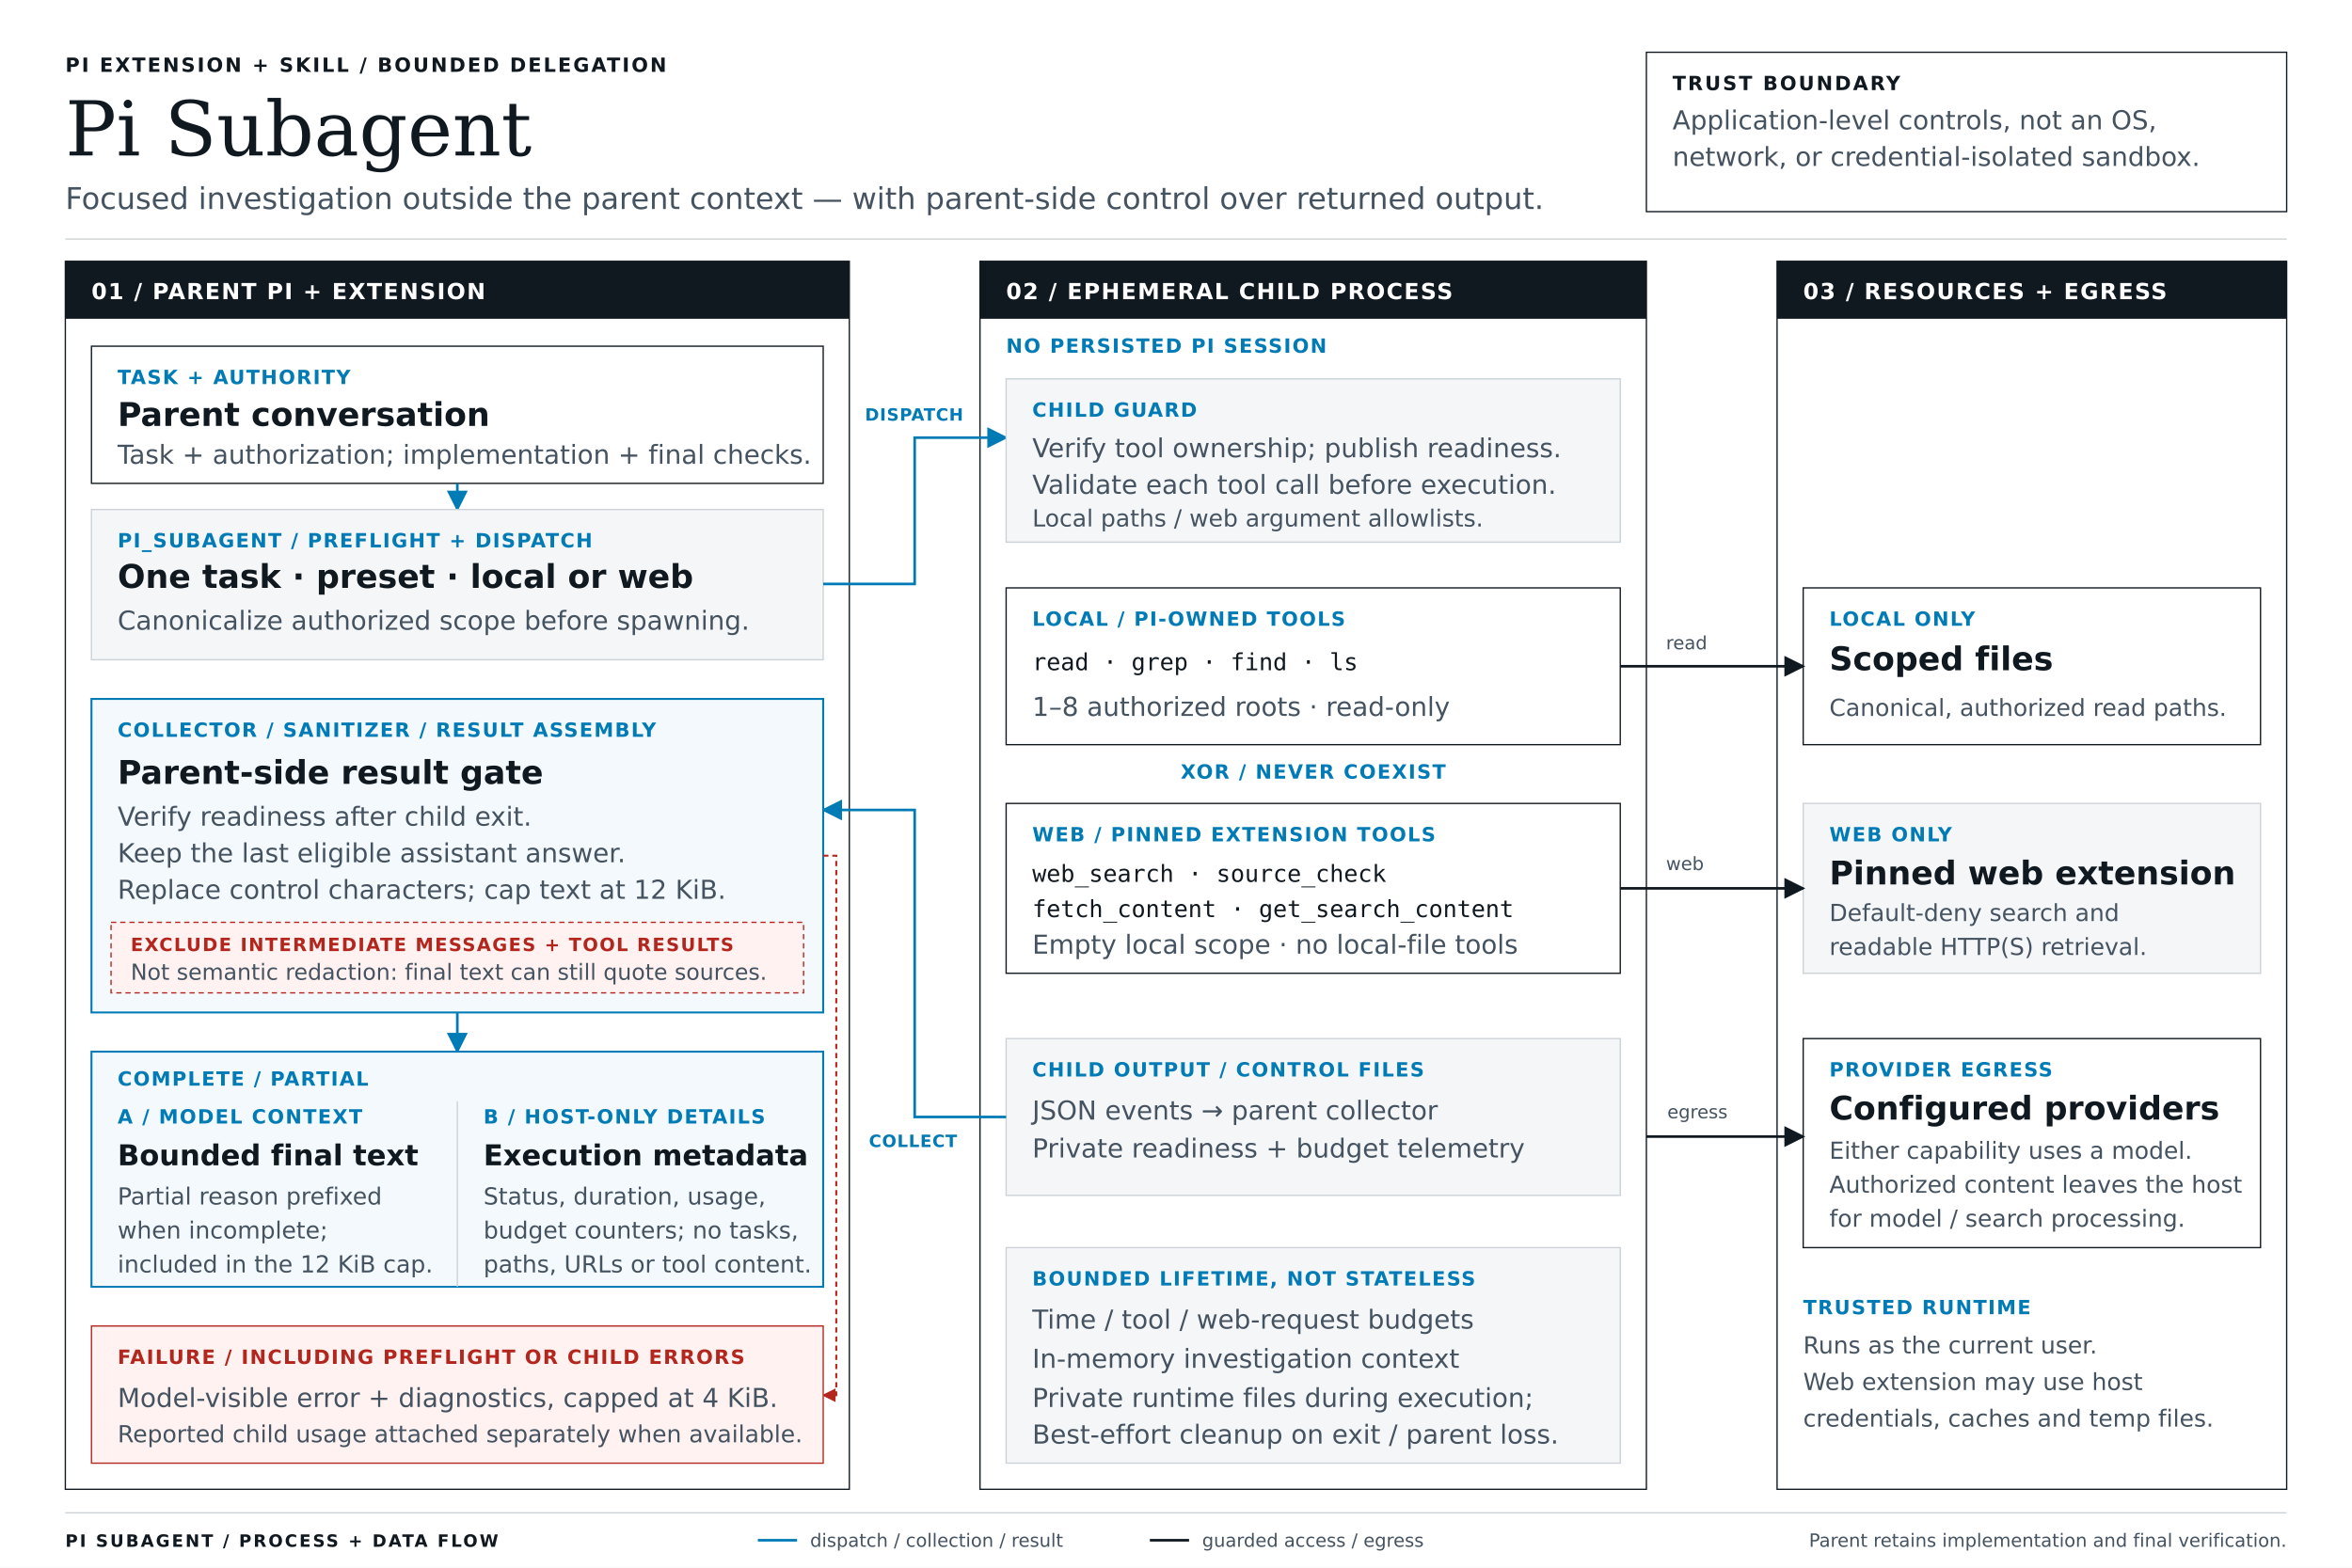
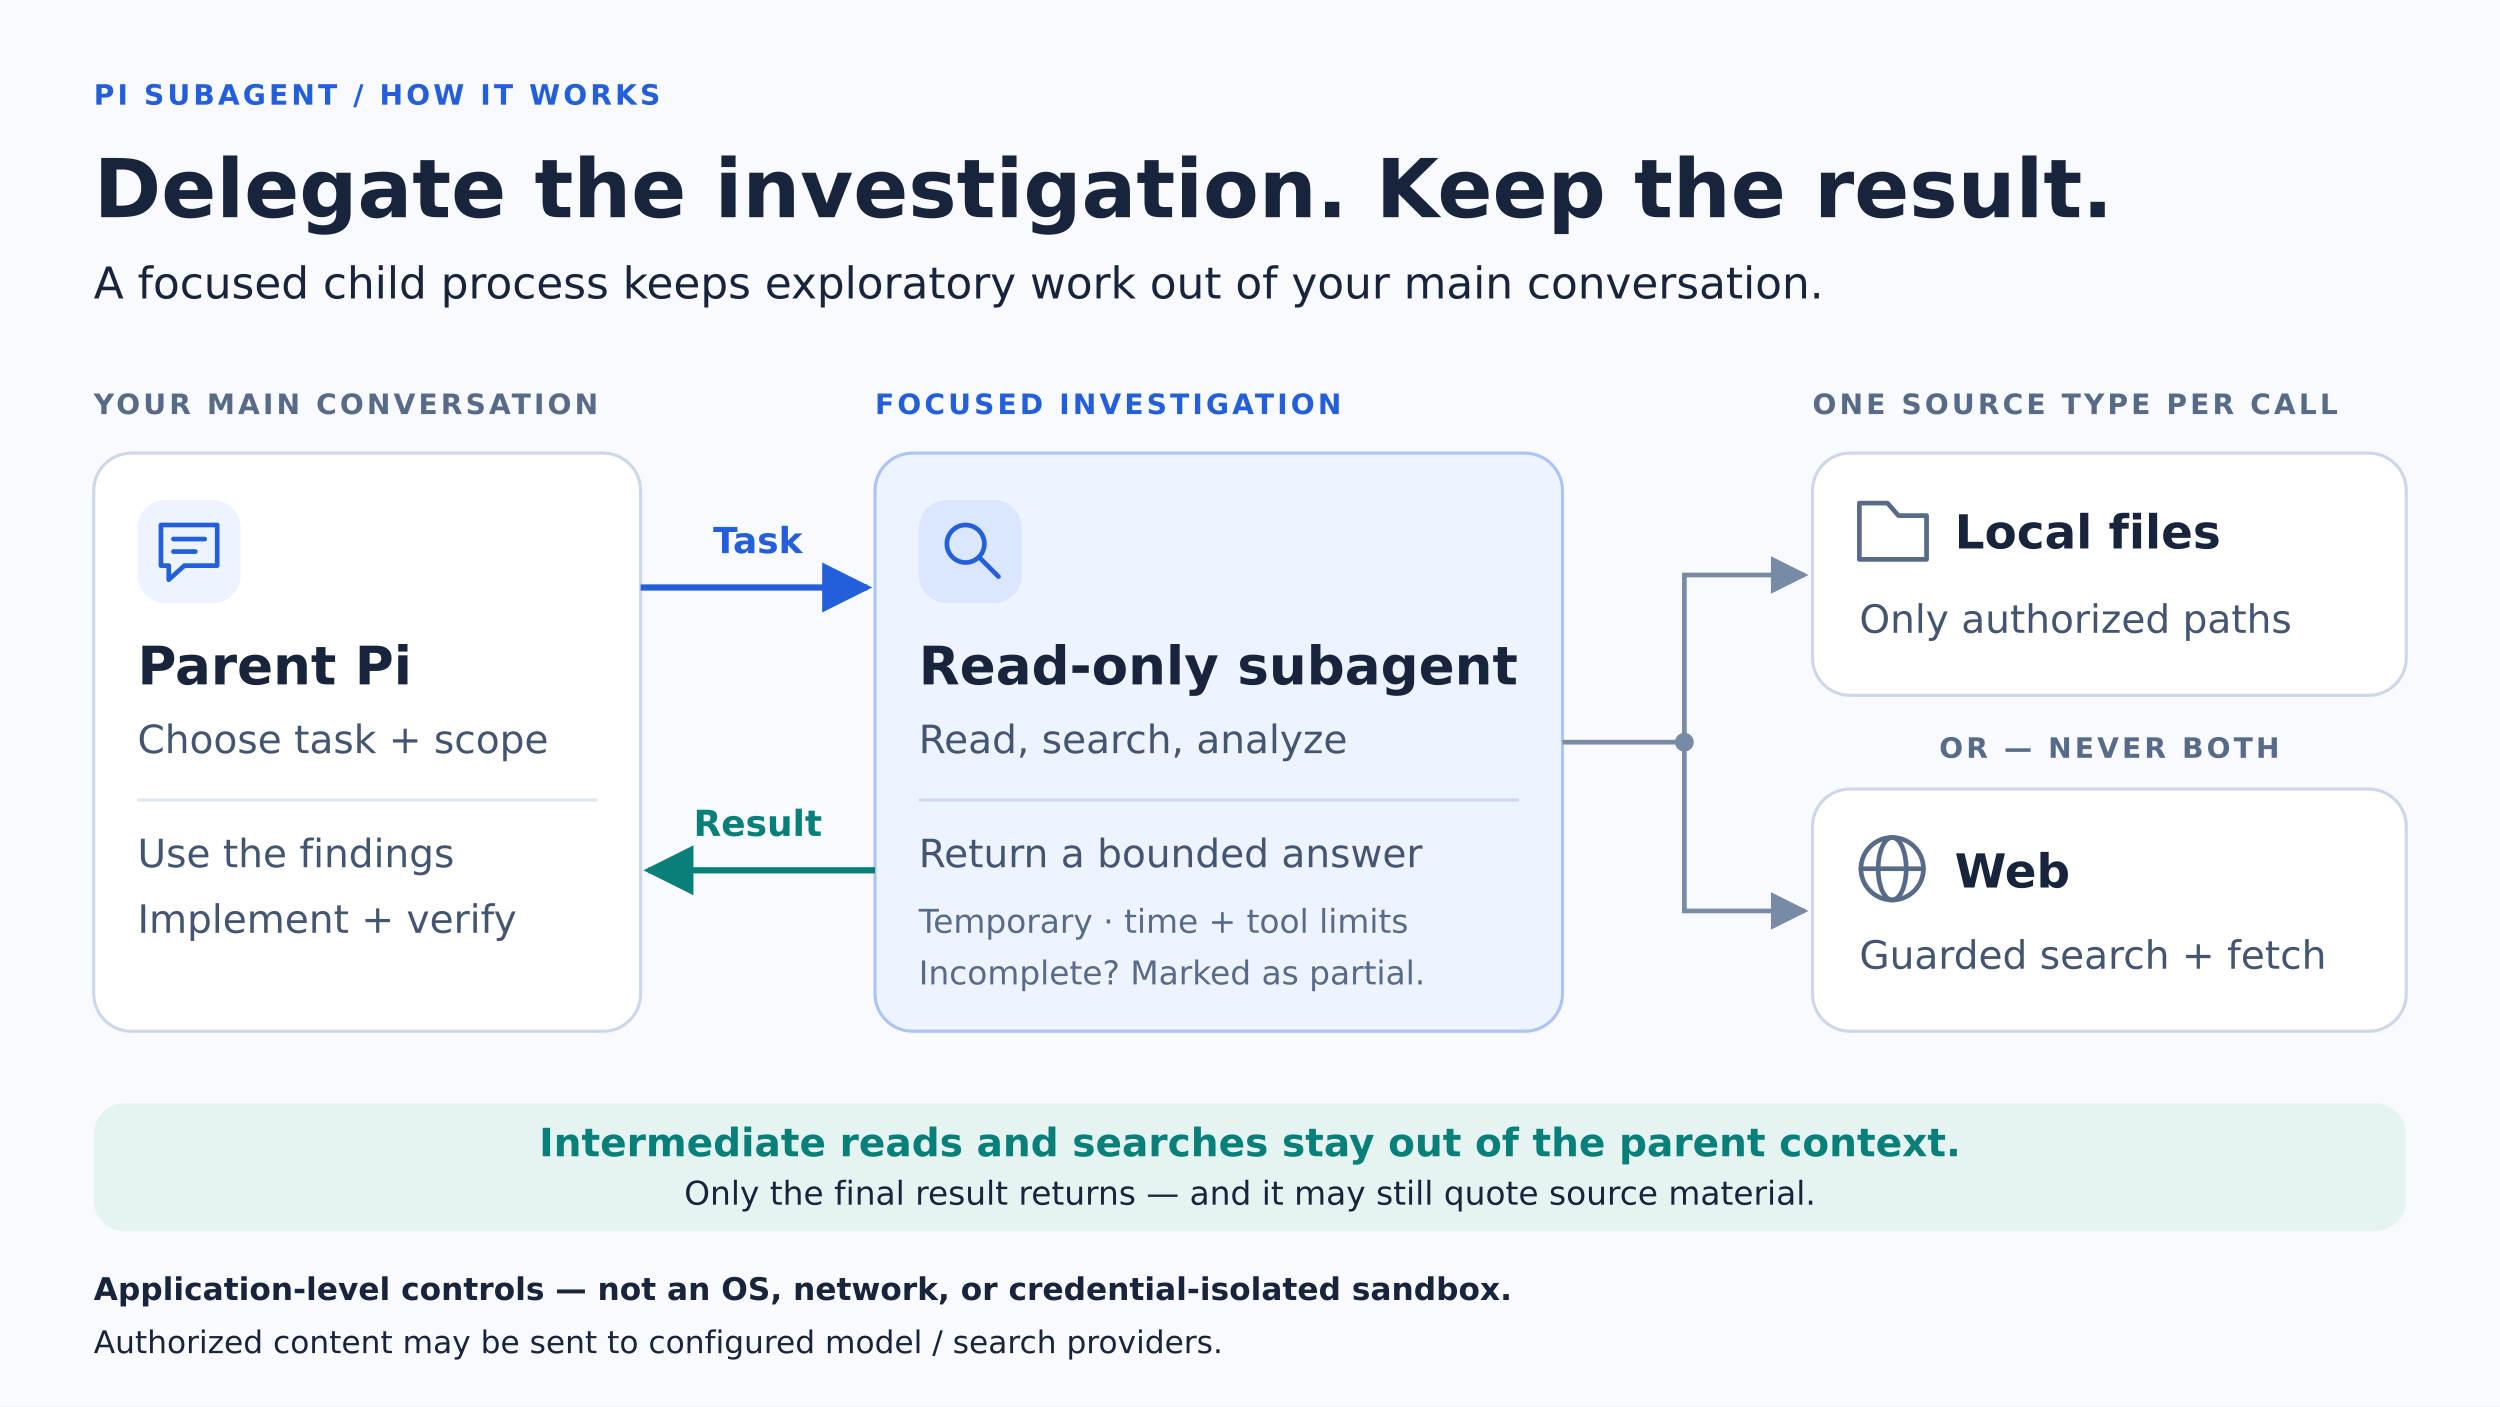
- <svg xmlns="http://www.w3.org/2000/svg" width="1800" height="1200" viewBox="0 0 1800 1200" role="img" aria-labelledby="title desc">
+ <svg xmlns="http://www.w3.org/2000/svg" width="1600" height="900" viewBox="0 0 1600 900" role="img" aria-labelledby="title desc">
  <defs>
    <style>
-       text { font-family: 'DejaVu Sans', sans-serif; fill: #101820; }
-       .eyebrow { font-size: 15px; font-weight: 700; letter-spacing: 1.5px; }
-       .section { font-size: 17px; font-weight: 700; letter-spacing: 1px; fill: white; }
-       .label { font-size: 15px; font-weight: 700; letter-spacing: 1px; fill: #007bb5; }
-       .heading { font-size: 25px; font-weight: 700; }
-       .body { font-size: 20px; fill: #455361; }
-       .small { font-size: 18px; fill: #455361; }
-       .mono { font-family: 'DejaVu Sans Mono', monospace; font-size: 18px; }
-       .flow-label { font-size: 13px; font-weight: 700; fill: #007bb5; letter-spacing: .5px; }
-       .box { fill: white; stroke: #101820; stroke-width: 1; }
-       .soft { fill: #f4f6f8; stroke: #cbd2d8; stroke-width: 1; }
-       .blue-box { fill: #f3f9fd; stroke: #007bb5; stroke-width: 1.5; }
-       .flow { fill: none; stroke: #007bb5; stroke-width: 2; marker-end: url(#blue-arrow); }
-       .access { fill: none; stroke: #101820; stroke-width: 2; marker-end: url(#black-arrow); }
-       .error-flow { fill: none; stroke: #b3261e; stroke-width: 1.5; stroke-dasharray: 4 3; marker-end: url(#red-arrow); }
+       text { font-family: 'DejaVu Sans', sans-serif; fill: #18243b; }
+       .label { font-size: 18px; font-weight: 700; letter-spacing: 2px; fill: #576b89; }
+       .heading { font-size: 34px; font-weight: 700; }
+       .body { font-size: 25px; fill: #435571; }
+       .small { font-size: 21px; fill: #576b89; }
+       .blue { fill: #245fdb; }
+       .teal { fill: #087f79; }
+       .flow { fill: none; stroke: #245fdb; stroke-width: 4; marker-end: url(#blue-arrow); }
+       .return { fill: none; stroke: #087f79; stroke-width: 4; marker-end: url(#teal-arrow); }
+       .access { fill: none; stroke: #788ba6; stroke-width: 3; marker-end: url(#gray-arrow); }
+       .icon { fill: none; stroke: currentColor; stroke-width: 3; stroke-linecap: round; stroke-linejoin: round; }
    </style>
-     <marker id="blue-arrow" viewBox="0 0 10 10" refX="9" refY="5" markerWidth="8" markerHeight="8" orient="auto-start-reverse">
-       <path d="M0 0 L10 5 L0 10 Z" fill="#007bb5" />
+     <marker id="blue-arrow" viewBox="0 0 10 10" refX="9" refY="5" markerWidth="8" markerHeight="8" orient="auto">
+       <path d="M0 0 L10 5 L0 10 Z" fill="#245fdb" />
    </marker>
-     <marker id="black-arrow" viewBox="0 0 10 10" refX="9" refY="5" markerWidth="8" markerHeight="8" orient="auto-start-reverse">
-       <path d="M0 0 L10 5 L0 10 Z" fill="#101820" />
+     <marker id="teal-arrow" viewBox="0 0 10 10" refX="9" refY="5" markerWidth="8" markerHeight="8" orient="auto">
+       <path d="M0 0 L10 5 L0 10 Z" fill="#087f79" />
    </marker>
-     <marker id="red-arrow" viewBox="0 0 10 10" refX="9" refY="5" markerWidth="7" markerHeight="7" orient="auto-start-reverse">
-       <path d="M0 0 L10 5 L0 10 Z" fill="#b3261e" />
+     <marker id="gray-arrow" viewBox="0 0 10 10" refX="9" refY="5" markerWidth="8" markerHeight="8" orient="auto">
+       <path d="M0 0 L10 5 L0 10 Z" fill="#788ba6" />
    </marker>
  </defs>
-   <rect width="1800" height="1200" fill="white" />
-   <text x="50" y="55" class="eyebrow">PI EXTENSION + SKILL / BOUNDED DELEGATION</text>
-   <text x="50" y="119" style="font-family:'DejaVu Serif',serif;font-size:58px">Pi Subagent</text>
-   <text x="50" y="160" class="body" style="font-size:23px">Focused investigation outside the parent context — with parent-side control over returned output.</text>
-   <rect x="1260" y="40" width="490" height="122" class="box" />
-   <text x="1280" y="69" class="eyebrow">TRUST BOUNDARY</text>
-   <text x="1280" y="99" class="body">Application-level controls, not an OS,</text>
-   <text x="1280" y="127" class="body">network, or credential-isolated sandbox.</text>
-   <line x1="50" y1="183" x2="1750" y2="183" stroke="#cbd2d8" />
-   <rect x="50" y="200" width="600" height="940" class="box" />
-   <rect x="50" y="200" width="600" height="44" fill="#101820" />
-   <text x="70" y="229" class="section">01 / PARENT PI + EXTENSION</text>
-   <rect x="750" y="200" width="510" height="940" class="box" />
-   <rect x="750" y="200" width="510" height="44" fill="#101820" />
-   <text x="770" y="229" class="section">02 / EPHEMERAL CHILD PROCESS</text>
-   <rect x="1360" y="200" width="390" height="940" class="box" />
-   <rect x="1360" y="200" width="390" height="44" fill="#101820" />
-   <text x="1380" y="229" class="section">03 / RESOURCES + EGRESS</text>
-   <rect x="70" y="265" width="560" height="105" class="box" />
-   <text x="90" y="294" class="label">TASK + AUTHORITY</text>
-   <text x="90" y="326" class="heading">Parent conversation</text>
-   <text x="90" y="355" class="body">Task + authorization; implementation + final checks.</text>
-   <path d="M350 370 V390" class="flow" />
-   <rect x="70" y="390" width="560" height="115" class="soft" />
-   <text x="90" y="419" class="label">PI_SUBAGENT / PREFLIGHT + DISPATCH</text>
-   <text x="90" y="450" class="heading">One task · preset · local or web</text>
-   <text x="90" y="482" class="body">Canonicalize authorized scope before spawning.</text>
-   <path d="M630 447 H700 V335 H770" class="flow" />
-   <text x="662" y="322" class="flow-label">DISPATCH</text>
-   <text x="770" y="270" class="label">NO PERSISTED PI SESSION</text>
-   <rect x="770" y="290" width="470" height="125" class="soft" />
-   <text x="790" y="319" class="label">CHILD GUARD</text>
-   <text x="790" y="350" class="body">Verify tool ownership; publish readiness.</text>
-   <text x="790" y="378" class="body">Validate each tool call before execution.</text>
-   <text x="790" y="403" class="small">Local paths / web argument allowlists.</text>
-   <rect x="770" y="450" width="470" height="120" class="box" />
-   <text x="790" y="479" class="label">LOCAL / PI-OWNED TOOLS</text>
-   <text x="790" y="513" class="mono">read · grep · find · ls</text>
-   <text x="790" y="548" class="body">1–8 authorized roots · read-only</text>
-   <text x="1005" y="596" text-anchor="middle" class="label">XOR / NEVER COEXIST</text>
-   <rect x="770" y="615" width="470" height="130" class="box" />
-   <text x="790" y="644" class="label">WEB / PINNED EXTENSION TOOLS</text>
-   <text x="790" y="675" class="mono">web_search · source_check</text>
-   <text x="790" y="702" class="mono">fetch_content · get_search_content</text>
-   <text x="790" y="730" class="body">Empty local scope · no local-file tools</text>
-   <rect x="1380" y="450" width="350" height="120" class="box" />
-   <text x="1400" y="479" class="label">LOCAL ONLY</text>
-   <text x="1400" y="513" class="heading">Scoped files</text>
-   <text x="1400" y="548" class="small">Canonical, authorized read paths.</text>
-   <path d="M1240 510 H1380" class="access" />
-   <text x="1275" y="497" class="small" style="font-size:14px">read</text>
-   <rect x="1380" y="615" width="350" height="130" class="soft" />
-   <text x="1400" y="644" class="label">WEB ONLY</text>
-   <text x="1400" y="677" class="heading">Pinned web extension</text>
-   <text x="1400" y="705" class="small">Default-deny search and</text>
-   <text x="1400" y="731" class="small">readable HTTP(S) retrieval.</text>
-   <path d="M1240 680 H1380" class="access" />
-   <text x="1275" y="666" class="small" style="font-size:14px">web</text>
-   <rect x="770" y="795" width="470" height="120" class="soft" />
-   <text x="790" y="824" class="label">CHILD OUTPUT / CONTROL FILES</text>
-   <text x="790" y="857" class="body">JSON events → parent collector</text>
-   <text x="790" y="886" class="body">Private readiness + budget telemetry</text>
-   <path d="M770 855 H700 V620 H630" class="flow" />
-   <text x="665" y="878" class="flow-label">COLLECT</text>
-   <rect x="1380" y="795" width="350" height="160" class="box" />
-   <text x="1400" y="824" class="label">PROVIDER EGRESS</text>
-   <text x="1400" y="857" class="heading">Configured providers</text>
-   <text x="1400" y="887" class="small">Either capability uses a model.</text>
-   <text x="1400" y="913" class="small">Authorized content leaves the host</text>
-   <text x="1400" y="939" class="small">for model / search processing.</text>
-   <path d="M1260 870 H1380" class="access" />
-   <text x="1276" y="856" class="small" style="font-size:14px">egress</text>
-   <rect x="70" y="535" width="560" height="240" class="blue-box" />
-   <text x="90" y="564" class="label">COLLECTOR / SANITIZER / RESULT ASSEMBLY</text>
-   <text x="90" y="600" class="heading">Parent-side result gate</text>
-   <text x="90" y="632" class="body">Verify readiness after child exit.</text>
-   <text x="90" y="660" class="body">Keep the last eligible assistant answer.</text>
-   <text x="90" y="688" class="body">Replace control characters; cap text at 12 KiB.</text>
-   <rect x="85" y="706" width="530" height="54" fill="#fff2f1" stroke="#b3261e" stroke-dasharray="4 3" />
-   <text x="100" y="728" class="label" style="fill:#b3261e;font-size:14px">EXCLUDE INTERMEDIATE MESSAGES + TOOL RESULTS</text>
-   <text x="100" y="750" class="small" style="font-size:17px">Not semantic redaction: final text can still quote sources.</text>
-   <path d="M350 775 V805" class="flow" />
-   <rect x="70" y="805" width="560" height="180" class="blue-box" />
-   <text x="90" y="831" class="label">COMPLETE / PARTIAL</text>
-   <line x1="350" y1="843" x2="350" y2="985" stroke="#cbd2d8" />
-   <text x="90" y="860" class="label">A / MODEL CONTEXT</text>
-   <text x="90" y="892" style="font-size:22px;font-weight:700">Bounded final text</text>
-   <text x="90" y="922" class="small">Partial reason prefixed</text>
-   <text x="90" y="948" class="small">when incomplete;</text>
-   <text x="90" y="974" class="small">included in the 12 KiB cap.</text>
-   <text x="370" y="860" class="label">B / HOST-ONLY DETAILS</text>
-   <text x="370" y="892" style="font-size:22px;font-weight:700">Execution metadata</text>
-   <text x="370" y="922" class="small">Status, duration, usage,</text>
-   <text x="370" y="948" class="small">budget counters; no tasks,</text>
-   <text x="370" y="974" class="small">paths, URLs or tool content.</text>
-   <path d="M630 655 H640 V1068 H630" class="error-flow" />
-   <rect x="70" y="1015" width="560" height="105" fill="#fff2f1" stroke="#b3261e" />
-   <text x="90" y="1044" class="label" style="fill:#b3261e">FAILURE / INCLUDING PREFLIGHT OR CHILD ERRORS</text>
-   <text x="90" y="1077" class="body">Model-visible error + diagnostics, capped at 4 KiB.</text>
-   <text x="90" y="1104" class="small">Reported child usage attached separately when available.</text>
-   <rect x="770" y="955" width="470" height="165" class="soft" />
-   <text x="790" y="984" class="label">BOUNDED LIFETIME, NOT STATELESS</text>
-   <text x="790" y="1017" class="body">Time / tool / web-request budgets</text>
-   <text x="790" y="1047" class="body">In-memory investigation context</text>
-   <text x="790" y="1077" class="body">Private runtime files during execution;</text>
-   <text x="790" y="1105" class="body">Best-effort cleanup on exit / parent loss.</text>
-   <text x="1380" y="1006" class="label">TRUSTED RUNTIME</text>
-   <text x="1380" y="1036" class="small">Runs as the current user.</text>
-   <text x="1380" y="1064" class="small">Web extension may use host</text>
-   <text x="1380" y="1092" class="small">credentials, caches and temp files.</text>
-   <line x1="50" y1="1158" x2="1750" y2="1158" stroke="#cbd2d8" />
-   <text x="50" y="1184" class="eyebrow" style="font-size:13px">PI SUBAGENT / PROCESS + DATA FLOW</text>
-   <line x1="580" y1="1179" x2="610" y2="1179" stroke="#007bb5" stroke-width="2" />
-   <text x="620" y="1184" class="small" style="font-size:14px">dispatch / collection / result</text>
-   <line x1="880" y1="1179" x2="910" y2="1179" stroke="#101820" stroke-width="2" />
-   <text x="920" y="1184" class="small" style="font-size:14px">guarded access / egress</text>
-   <text x="1750" y="1184" text-anchor="end" class="small" style="font-size:14px">Parent retains implementation and final verification.</text>
+   <rect width="1600" height="900" fill="#f8faff" />
+   <text x="60" y="67" class="label blue">PI SUBAGENT / HOW IT WORKS</text>
+   <text x="60" y="139" font-size="52" font-weight="700">Delegate the investigation. Keep the result.</text>
+   <text x="60" y="191" font-size="28" fill="#435571">A focused child process keeps exploratory work out of your main conversation.</text>
+   <text x="60" y="265" class="label">YOUR MAIN CONVERSATION</text>
+   <rect x="60" y="290" width="350" height="370" rx="24" fill="white" stroke="#ccd7e7" stroke-width="2" />
+   <rect x="88" y="320" width="66" height="66" rx="18" fill="#edf3ff" />
+   <g class="icon" color="#245fdb" transform="translate(100 334)">
+     <path d="M3 2 H39 V28 H18 L8 37 V28 H3 Z" />
+     <path d="M11 11 H31 M11 19 H25" />
+   </g>
+   <text x="88" y="438" class="heading">Parent Pi</text>
+   <text x="88" y="482" class="body">Choose task + scope</text>
+   <line x1="88" y1="512" x2="382" y2="512" stroke="#e0e7f1" stroke-width="2" />
+   <text x="88" y="555" class="body">Use the findings</text>
+   <text x="88" y="597" class="body">Implement + verify</text>
+   <text x="560" y="265" class="label blue">FOCUSED INVESTIGATION</text>
+   <rect x="560" y="290" width="440" height="370" rx="24" fill="#edf3ff" stroke="#acc4f5" stroke-width="2" />
+   <rect x="588" y="320" width="66" height="66" rx="18" fill="#dbe7ff" />
+   <g class="icon" color="#245fdb" transform="translate(602 332)">
+     <circle cx="16" cy="16" r="12" />
+     <path d="M25 25 L37 37" />
+   </g>
+   <text x="588" y="438" class="heading">Read-only subagent</text>
+   <text x="588" y="482" class="body">Read, search, analyze</text>
+   <line x1="588" y1="512" x2="972" y2="512" stroke="#cad9f3" stroke-width="2" />
+   <text x="588" y="555" class="body">Return a bounded answer</text>
+   <text x="588" y="597" class="small">Temporary · time + tool limits</text>
+   <text x="588" y="630" class="small">Incomplete? Marked as partial.</text>
+   <text x="485" y="354" text-anchor="middle" font-size="23" font-weight="700" class="blue">Task</text>
+   <path d="M410 376 H555" class="flow" />
+   <text x="485" y="535" text-anchor="middle" font-size="23" font-weight="700" class="teal">Result</text>
+   <path d="M560 557 H415" class="return" />
+   <text x="1160" y="265" class="label">ONE SOURCE TYPE PER CALL</text>
+   <rect x="1160" y="290" width="380" height="155" rx="24" fill="white" stroke="#ccd7e7" stroke-width="2" />
+   <g class="icon" color="#576b89" transform="translate(1190 321)">
+     <path d="M0 9 V1 H18 L25 9 H43 V37 H0 Z" />
+   </g>
+   <text x="1251" y="351" font-size="30" font-weight="700">Local files</text>
+   <text x="1190" y="405" class="body">Only authorized paths</text>
+   <text x="1350" y="485" text-anchor="middle" class="label">OR — NEVER BOTH</text>
+   <rect x="1160" y="505" width="380" height="155" rx="24" fill="white" stroke="#ccd7e7" stroke-width="2" />
+   <g class="icon" color="#576b89" transform="translate(1190 535)">
+     <circle cx="21" cy="21" r="20" />
+     <ellipse cx="21" cy="21" rx="9" ry="20" />
+     <path d="M1 21 H41" />
+   </g>
+   <text x="1251" y="568" font-size="30" font-weight="700">Web</text>
+   <text x="1190" y="620" class="body">Guarded search + fetch</text>
+   <path d="M1000 475 H1078 V368 H1155" class="access" />
+   <path d="M1078 475 V583 H1155" class="access" />
+   <circle cx="1078" cy="475" r="6" fill="#788ba6" />
+   <rect x="60" y="706" width="1480" height="82" rx="20" fill="#e5f4f1" />
+   <text x="800" y="740" text-anchor="middle" font-size="25" font-weight="700" class="teal">Intermediate reads and searches stay out of the parent context.</text>
+   <text x="800" y="771" text-anchor="middle" font-size="21" fill="#396b66">Only the final result returns — and it may still quote source material.</text>
+   <text x="60" y="832" font-size="20" font-weight="700" fill="#576b89">Application-level controls — not an OS, network, or credential-isolated sandbox.</text>
+   <text x="60" y="866" font-size="20" fill="#576b89">Authorized content may be sent to configured model / search providers.</text>
</svg>
